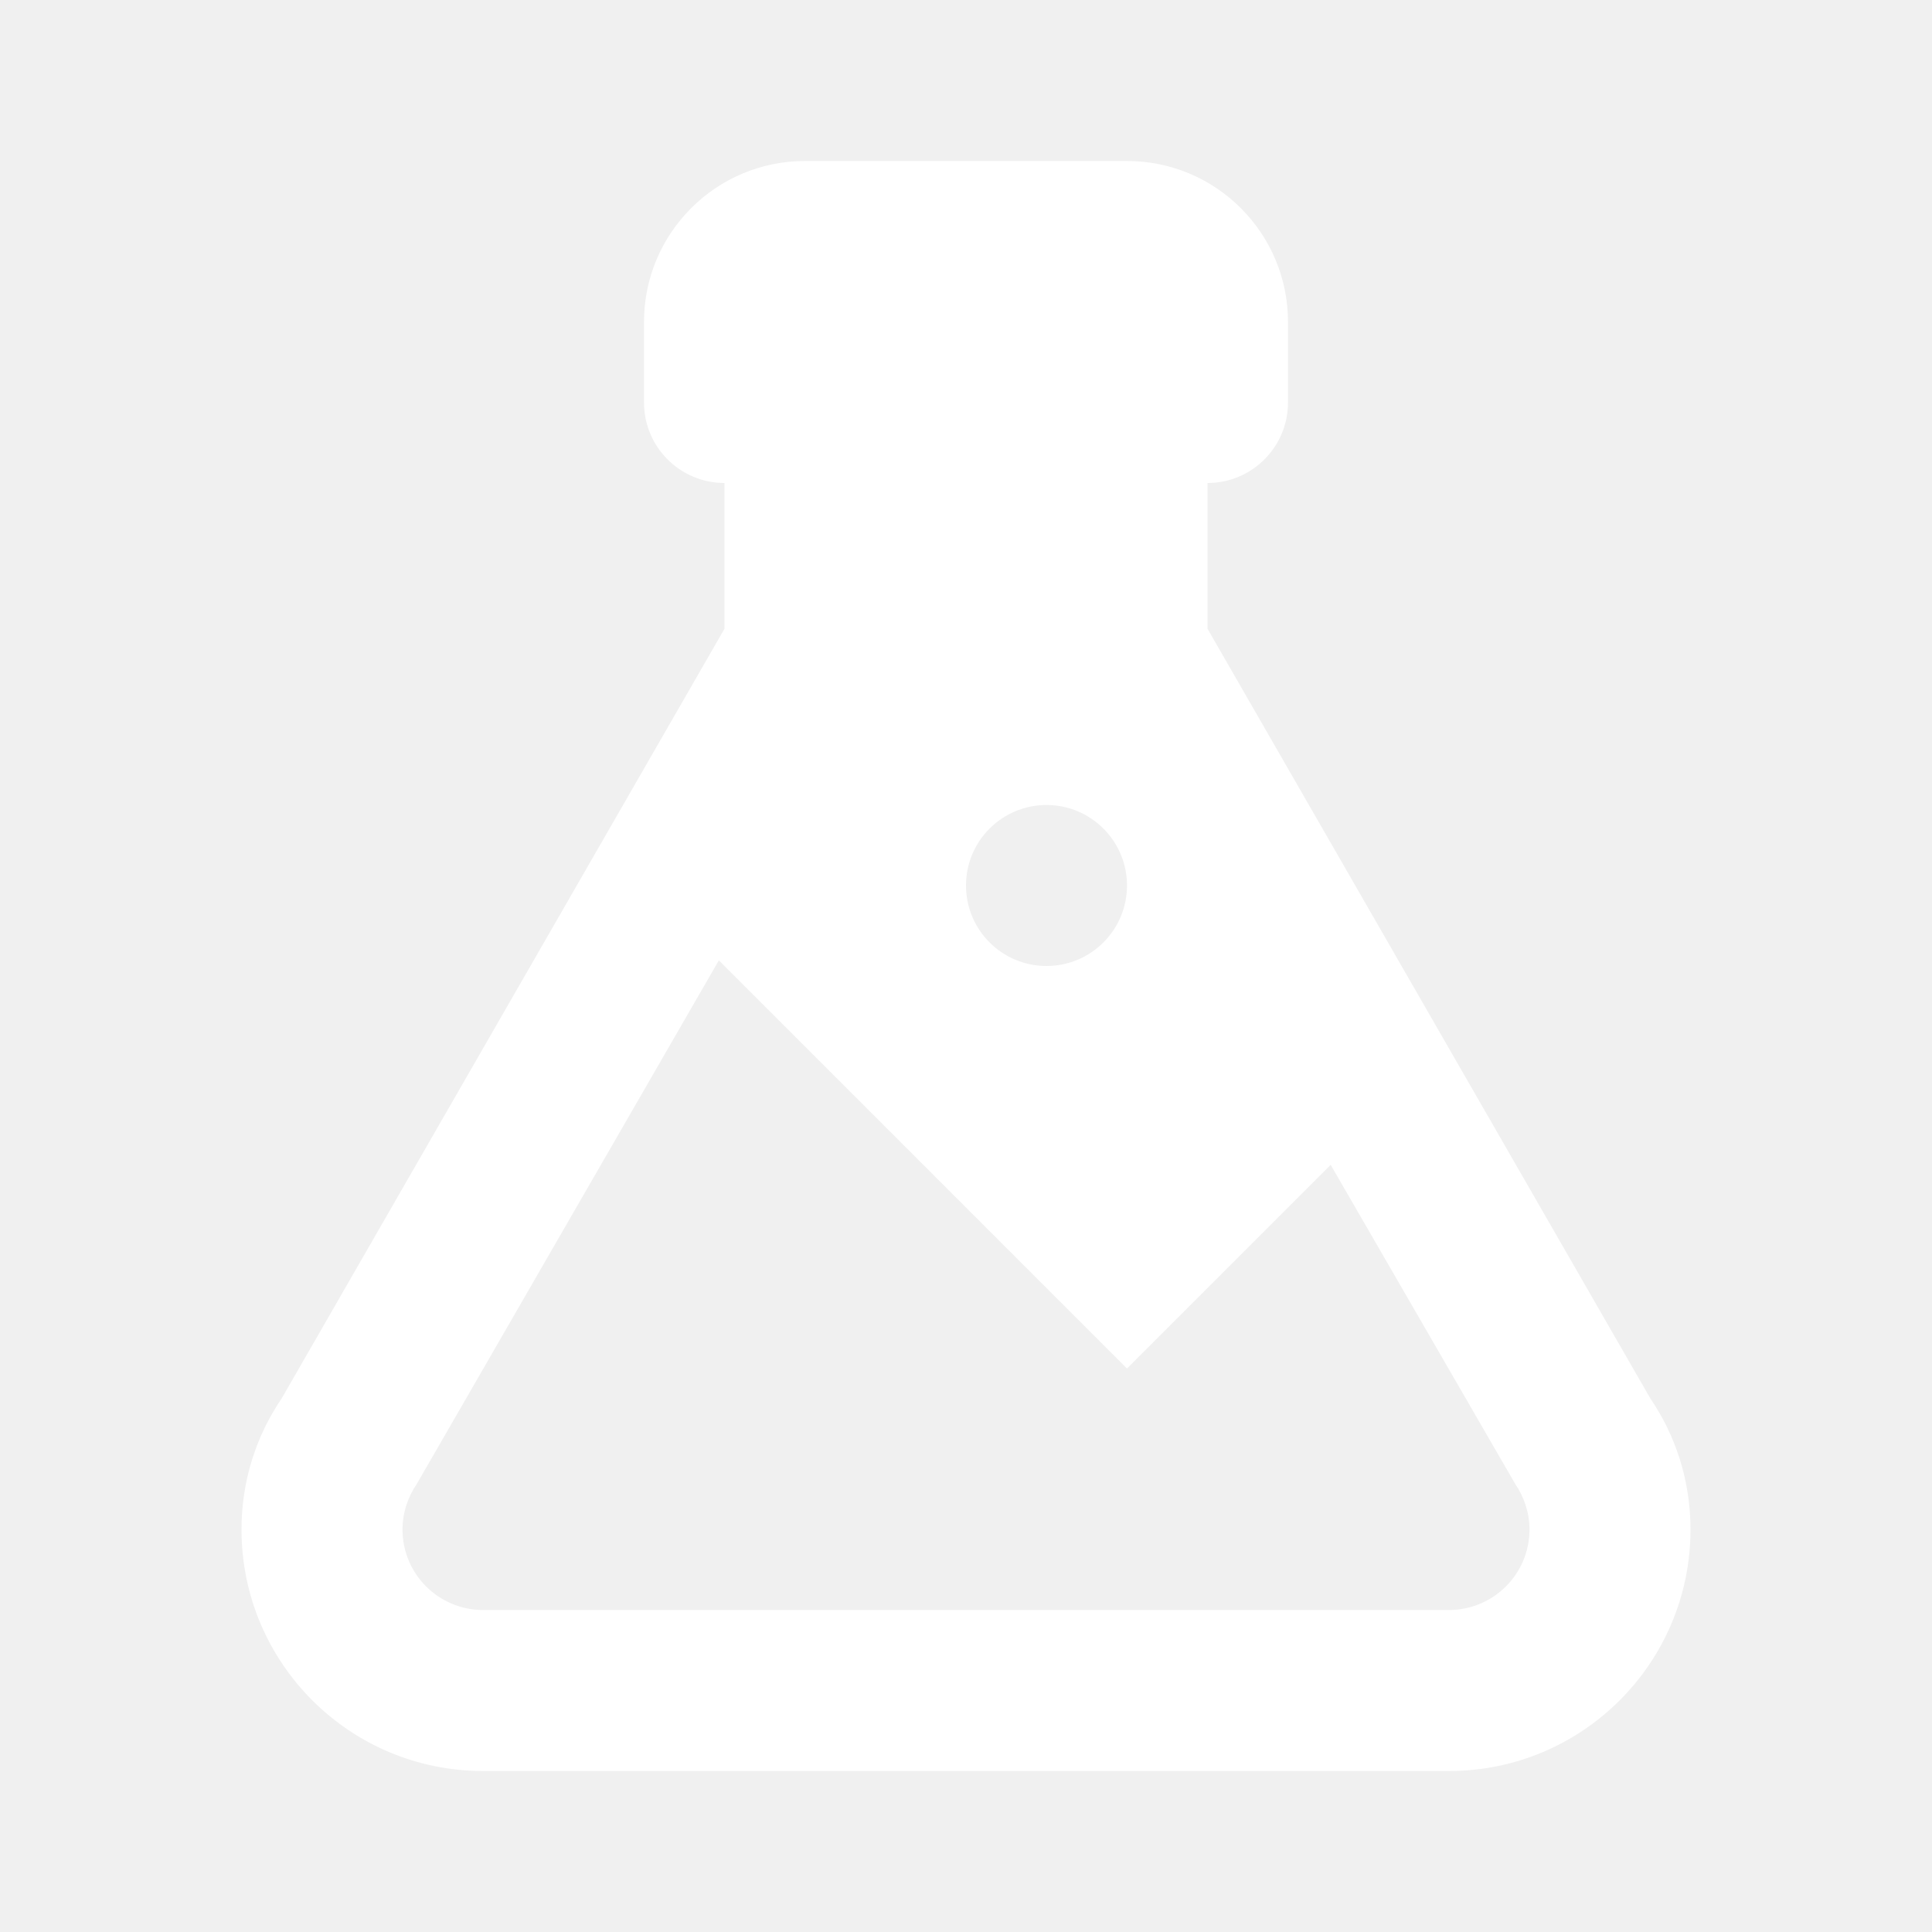
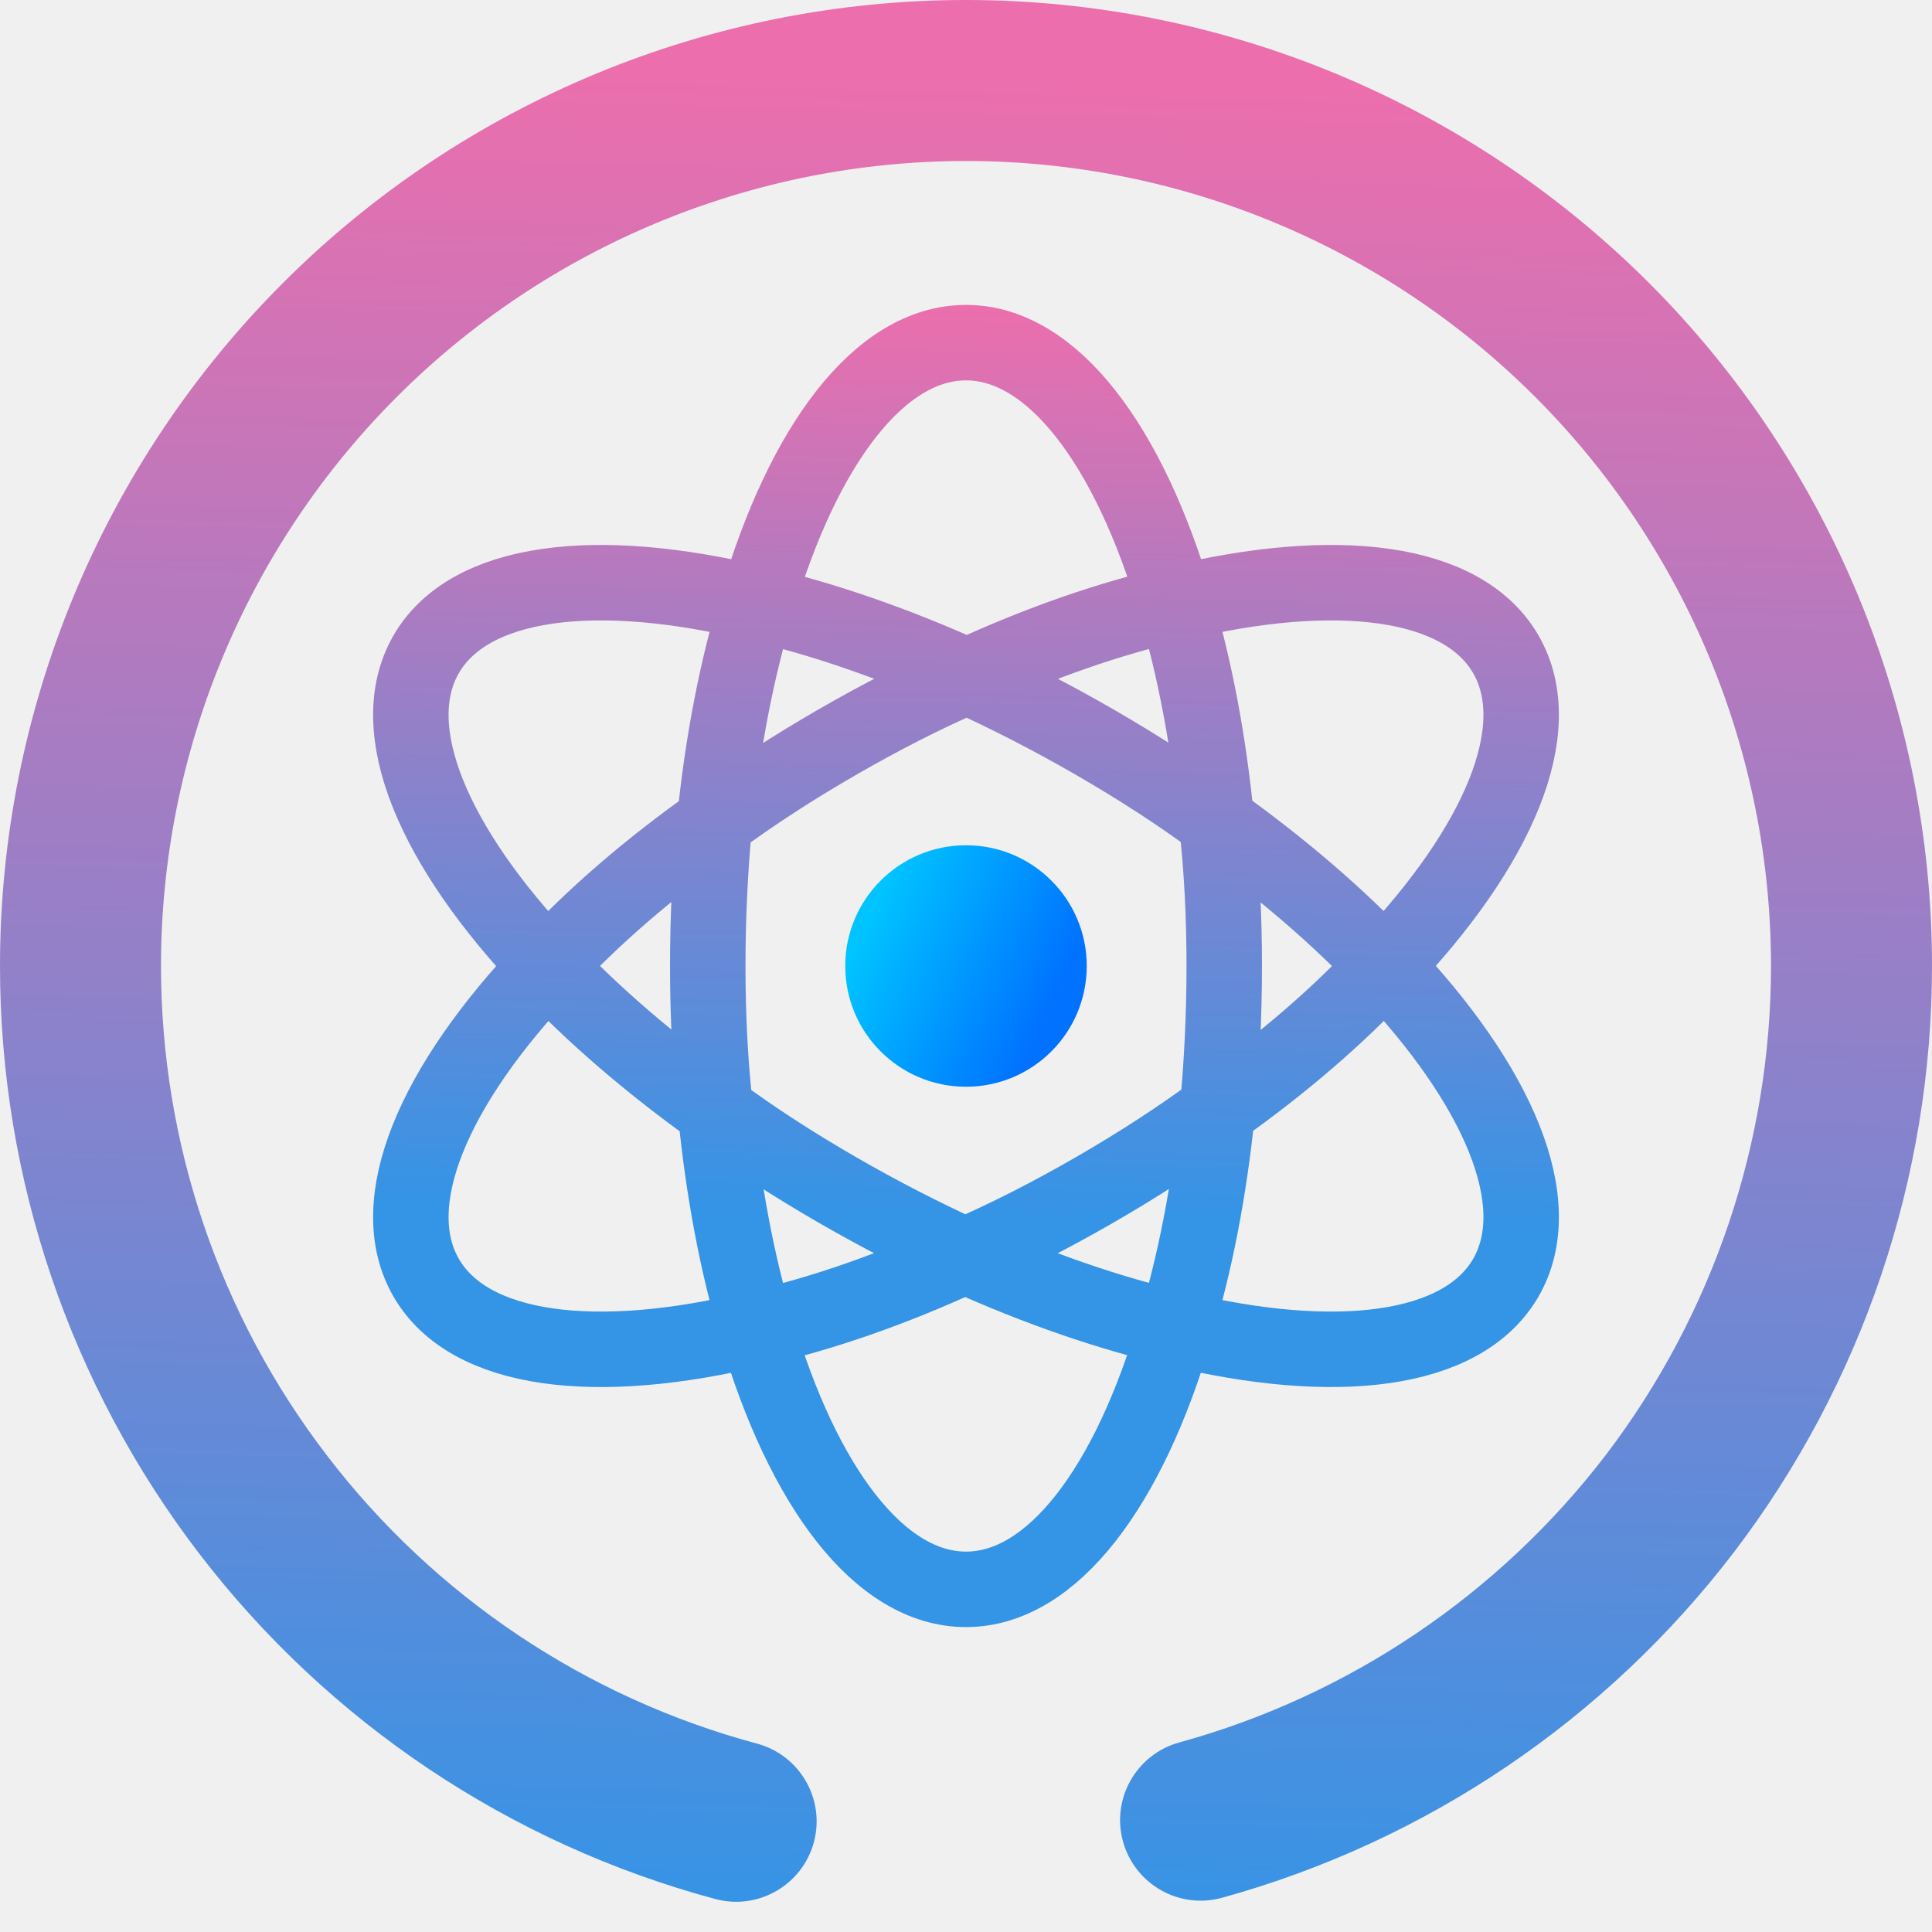
- <svg xmlns="http://www.w3.org/2000/svg" version="1.1" width="240" height="240" viewBox="0 0 24 24">
-   <path fill="#ffffff" d="M6,22A3,3 0 0,1 3,19C3,18.4 3.18,17.84 3.5,17.37L9,7.81V6A1,1 0 0,1 8,5V4A2,2 0 0,1 10,2H14A2,2 0 0,1 16,4V5A1,1 0 0,1 15,6V7.81L20.5,17.37C20.82,17.84 21,18.4 21,19A3,3 0 0,1 18,22H6M5,19A1,1 0 0,0 6,20H18A1,1 0 0,0 19,19C19,18.79 18.93,18.59 18.82,18.43L16.53,14.47L14,17L8.93,11.93L5.18,18.43C5.07,18.59 5,18.79 5,19M13,10A1,1 0 0,0 12,11A1,1 0 0,0 13,12A1,1 0 0,0 14,11A1,1 0 0,0 13,10Z" />
+ <svg xmlns="http://www.w3.org/2000/svg" style="isolation:isolate" viewBox="0 0 48 48" width="48pt" height="48pt">
+   <linearGradient id="_lgradient_18" x1="0.484" y1="1.018" x2="0.504" y2="0.034">
+     <stop offset="0%" stop-opacity="1" style="stop-color:rgb(52,148,230)" />
+     <stop offset="98.696%" stop-opacity="1" style="stop-color:rgb(236,110,173)" />
+   </linearGradient>
+   <path d=" M 29.205 14.994 L 29.205 14.994 C 28.05 11.066 26.148 8.513 24 8.513 C 21.854 8.513 19.953 11.061 18.802 14.996 L 18.802 14.996 C 20.43 15.371 22.203 15.981 24.025 16.802 L 24.025 16.802 C 22.962 17.262 21.876 17.818 20.792 18.444 C 19.708 19.07 18.684 19.732 17.753 20.423 L 17.753 20.423 C 17.953 18.434 18.312 16.594 18.802 14.996 L 18.802 14.996 L 18.802 14.996 C 14.818 14.026 11.661 14.398 10.588 16.256 C 9.514 18.116 10.773 21.041 13.599 24.004 L 13.599 24.004 C 10.77 26.967 9.515 29.886 10.588 31.744 C 11.66 33.601 14.815 33.974 18.795 33.006 L 18.795 33.006 C 19.95 36.934 21.852 39.487 24 39.487 C 26.146 39.487 28.047 36.939 29.198 33.004 L 29.198 33.004 C 33.182 33.974 36.339 33.602 37.412 31.744 C 38.486 29.884 37.227 26.959 34.401 23.996 L 34.401 23.996 C 37.23 21.033 38.485 18.114 37.412 16.256 C 36.34 14.399 33.185 14.026 29.205 14.994 L 29.205 14.994 Z  M 23.975 31.198 L 23.975 31.198 C 25.797 32.019 27.57 32.629 29.198 33.004 L 29.198 33.004 C 29.688 31.406 30.047 29.566 30.247 27.577 L 30.247 27.577 C 29.316 28.268 28.292 28.93 27.208 29.556 C 26.124 30.182 25.038 30.738 23.975 31.198 L 23.975 31.198 Z  M 29.205 14.994 L 29.205 14.994 C 29.683 16.592 30.033 18.425 30.224 20.407 L 30.224 20.407 C 31.844 21.563 33.257 22.782 34.401 23.996 L 34.401 23.996 C 33.283 25.208 31.878 26.427 30.247 27.577 L 30.247 27.577 C 30.356 26.427 30.416 25.23 30.416 24 C 30.416 22.758 30.355 21.55 30.224 20.407 L 30.224 20.407 C 29.3 19.721 28.284 19.065 27.208 18.444 C 26.143 17.828 25.076 17.282 24.025 16.802 L 24.025 16.802 C 25.837 15.964 27.596 15.357 29.205 14.994 L 29.205 14.994 Z  M 18.795 33.006 L 18.795 33.006 C 18.317 31.408 17.967 29.575 17.776 27.593 L 17.776 27.593 C 16.156 26.437 14.743 25.218 13.599 24.004 L 13.599 24.004 C 14.717 22.792 16.122 21.573 17.753 20.423 L 17.753 20.423 C 17.644 21.573 17.584 22.77 17.584 24 C 17.584 25.242 17.645 26.45 17.776 27.593 L 17.776 27.593 C 18.7 28.279 19.716 28.935 20.792 29.556 C 21.857 30.172 22.924 30.718 23.975 31.198 L 23.975 31.198 C 22.163 32.036 20.404 32.643 18.795 33.006 L 18.795 33.006 Z " fill-rule="evenodd" fill="none" vector-effect="non-scaling-stroke" stroke-width="2.5" stroke="url(#_lgradient_18)" stroke-linejoin="miter" stroke-linecap="square" stroke-miterlimit="3" />
+   <linearGradient id="_lgradient_19" x1="0" y1="0.5" x2="0.907" y2="0.92" gradientTransform="matrix(6,0,0,6,21,21)" gradientUnits="userSpaceOnUse">
+     <stop offset="0%" stop-opacity="1" style="stop-color:rgb(0,196,255)" />
+     <stop offset="83.888%" stop-opacity="1" style="stop-color:rgb(0,114,255)" />
+   </linearGradient>
+   <circle vector-effect="non-scaling-stroke" cx="24" cy="24" r="3" fill="url(#_lgradient_19)" />
+   <linearGradient id="_lgradient_20" x1="0.5" y1="1" x2="0.526" y2="0.035" gradientTransform="matrix(48,0,0,47.7,0,0)" gradientUnits="userSpaceOnUse">
+     <stop offset="0%" stop-opacity="1" style="stop-color:rgb(52,148,230)" />
+     <stop offset="98.696%" stop-opacity="1" style="stop-color:rgb(236,110,173)" />
+   </linearGradient>
+   <path d=" M 18.81 43.32 L 18.81 43.32 C 19.875 43.607 20.507 44.705 20.22 45.77 L 20.22 45.77 C 19.933 46.835 18.835 47.467 17.77 47.18 L 17.77 47.18 C 12.67 45.81 8.16 42.79 4.95 38.6 C 1.74 34.41 0 29.28 0 24 C 0 17.64 2.53 11.53 7.03 7.03 C 11.53 2.53 17.64 0 24 0 C 30.36 0 36.47 2.53 40.97 7.03 C 45.47 11.53 48 17.64 48 24 C 48 29.26 46.27 34.37 43.09 38.55 C 39.9 42.73 35.43 45.75 30.36 47.15 L 30.36 47.15 C 29.295 47.443 28.193 46.815 27.9 45.75 L 27.9 45.75 C 27.607 44.685 28.235 43.583 29.3 43.29 L 29.3 43.29 C 33.52 42.13 37.25 39.61 39.91 36.13 C 42.56 32.64 44 28.38 44 24 C 44 18.7 41.89 13.61 38.14 9.86 C 34.39 6.11 29.3 4 24 4 C 18.7 4 13.61 6.11 9.86 9.86 C 6.11 13.61 4 18.7 4 24 C 4 28.4 5.45 32.68 8.13 36.17 C 10.8 39.66 14.56 42.18 18.81 43.32 Z " fill="url(#_lgradient_20)" />
</svg>
